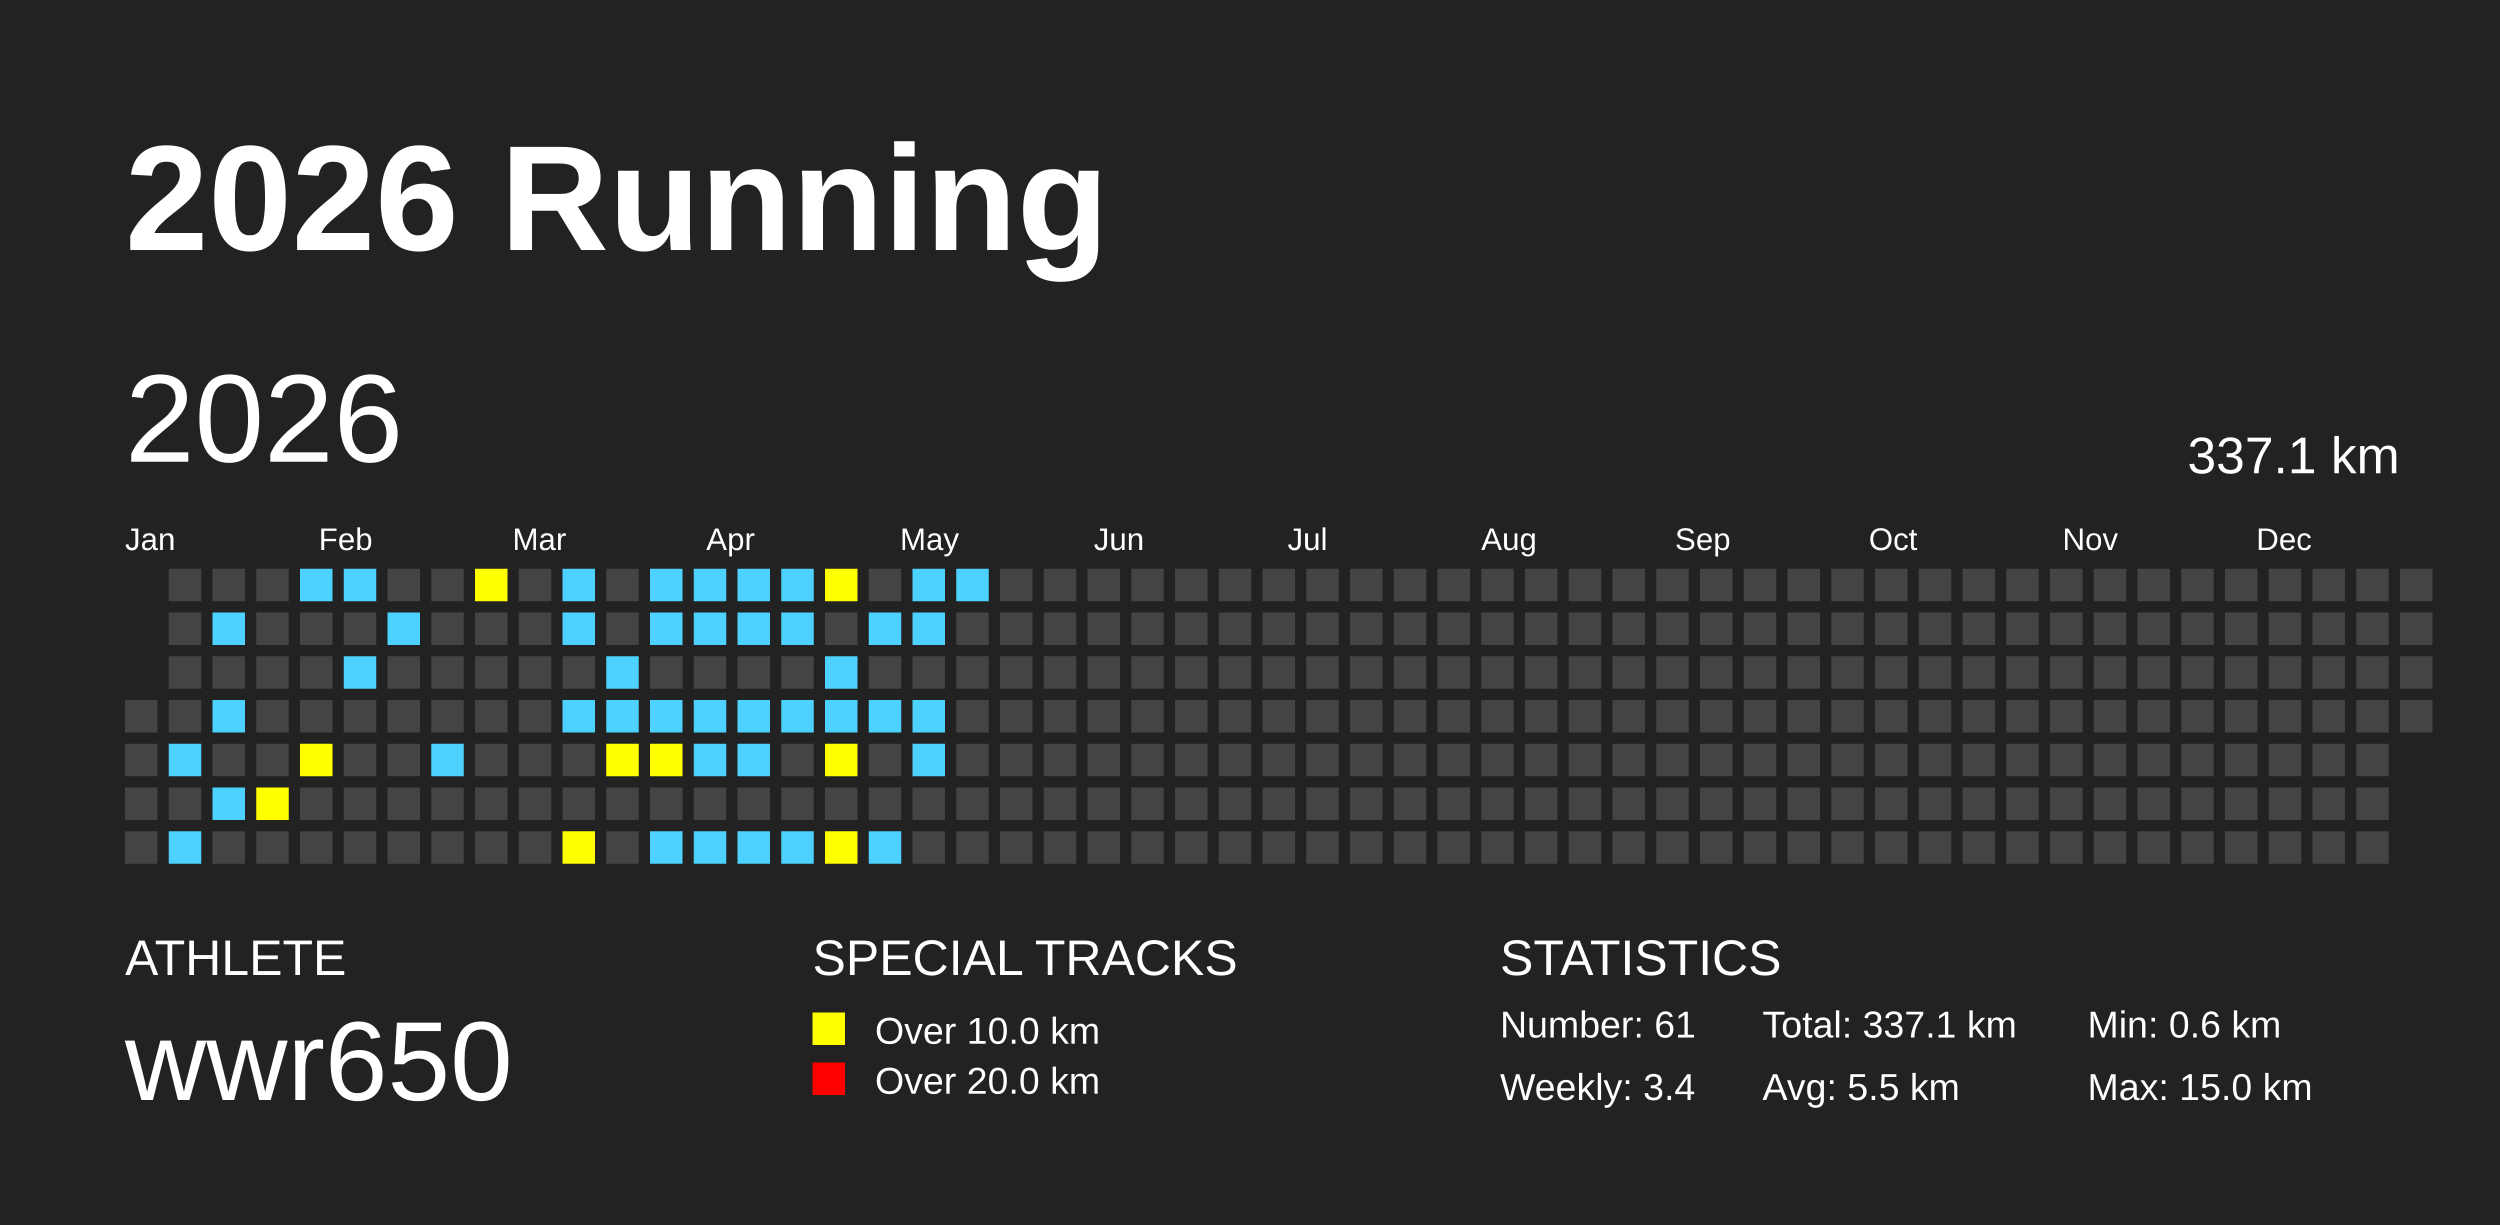
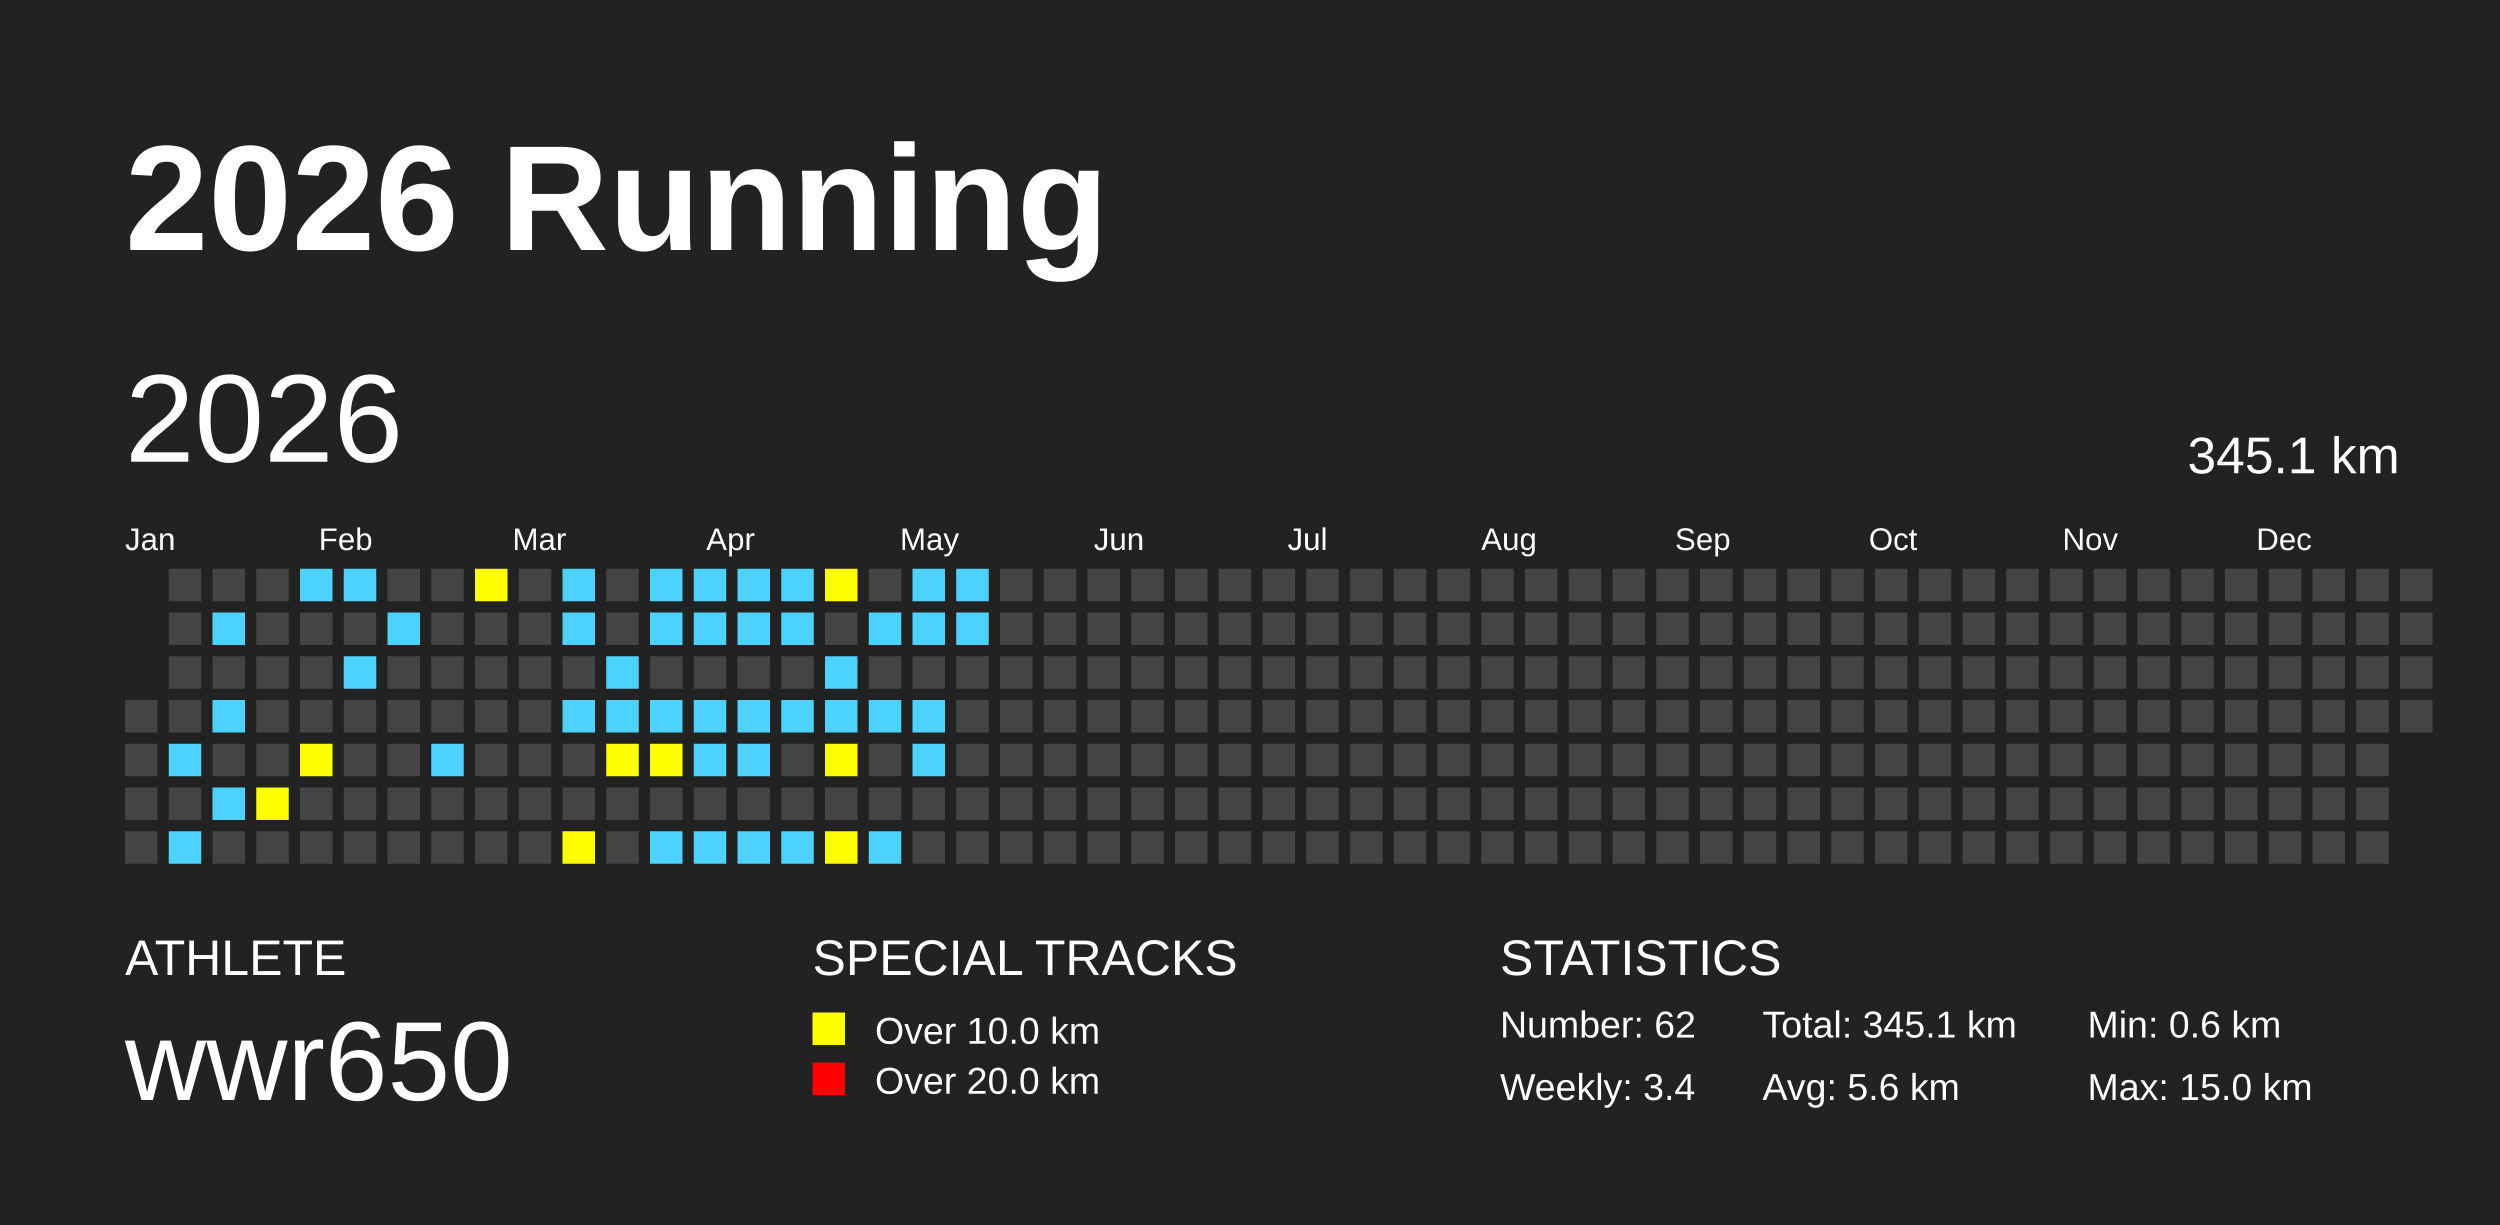
<svg xmlns="http://www.w3.org/2000/svg" baseProfile="full" height="98mm" version="1.1" viewBox="0,0,200,98" width="200mm">
  <defs />
  <rect fill="#222222" height="98" width="200" x="0" y="0" />
  <text fill="#FFFFFF" style="font-size:12px; font-family:Arial; font-weight:bold;" x="10" y="20">2026 Running</text>
  <text fill="#FFFFFF" style="font-size:4px; font-family:Arial" x="10" y="78">ATHLETE</text>
  <text fill="#FFFFFF" style="font-size:9px; font-family:Arial" x="10" y="88">wwr650</text>
  <text fill="#FFFFFF" style="font-size:4px; font-family:Arial" x="65" y="78">SPECIAL TRACKS</text>
  <rect fill="yellow" height="2.6" width="2.6" x="65" y="81" />
  <text fill="#FFFFFF" style="font-size:3px; font-family:Arial" x="70" y="83.5">Over 10.0 km</text>
  <rect fill="red" height="2.6" width="2.6" x="65" y="85" />
  <text fill="#FFFFFF" style="font-size:3px; font-family:Arial" x="70" y="87.5">Over 20.0 km</text>
  <text fill="#FFFFFF" style="font-size:4px; font-family:Arial" x="120" y="78">STATISTICS</text>
-   <text fill="#FFFFFF" style="font-size:3px; font-family:Arial" x="120" y="83">Number: 61</text>
+   <text fill="#FFFFFF" style="font-size:3px; font-family:Arial" x="120" y="83">Number: 62</text>
  <text fill="#FFFFFF" style="font-size:3px; font-family:Arial" x="120" y="88">Weekly: 3.4</text>
-   <text fill="#FFFFFF" style="font-size:3px; font-family:Arial" x="141" y="83">Total: 337.1 km</text>
-   <text fill="#FFFFFF" style="font-size:3px; font-family:Arial" x="141" y="88">Avg: 5.5 km</text>
+   <text fill="#FFFFFF" style="font-size:3px; font-family:Arial" x="141" y="83">Total: 345.1 km</text>
+   <text fill="#FFFFFF" style="font-size:3px; font-family:Arial" x="141" y="88">Avg: 5.6 km</text>
  <text fill="#FFFFFF" style="font-size:3px; font-family:Arial" x="167" y="83">Min: 0.6 km</text>
  <text fill="#FFFFFF" style="font-size:3px; font-family:Arial" x="167" y="88">Max: 15.0 km</text>
  <text dominant-baseline="hanging" fill="#FFFFFF" style="font-size:10.0px; font-family:Arial;" x="10" y="30">2026</text>
-   <text dominant-baseline="hanging" fill="#FFFFFF" style="font-size:4.125px; font-family:Arial;" x="175" y="35">337.1 km</text>
+   <text dominant-baseline="hanging" fill="#FFFFFF" style="font-size:4.125px; font-family:Arial;" x="175" y="35">345.1 km</text>
  <text fill="#FFFFFF" style="font-size:2.5px; font-family:Arial" x="10.0" y="44">Jan</text>
  <text fill="#FFFFFF" style="font-size:2.5px; font-family:Arial" x="25.5" y="44">Feb</text>
  <text fill="#FFFFFF" style="font-size:2.5px; font-family:Arial" x="41.0" y="44">Mar</text>
  <text fill="#FFFFFF" style="font-size:2.5px; font-family:Arial" x="56.5" y="44">Apr</text>
  <text fill="#FFFFFF" style="font-size:2.5px; font-family:Arial" x="72.0" y="44">May</text>
  <text fill="#FFFFFF" style="font-size:2.5px; font-family:Arial" x="87.5" y="44">Jun</text>
  <text fill="#FFFFFF" style="font-size:2.5px; font-family:Arial" x="103.0" y="44">Jul</text>
  <text fill="#FFFFFF" style="font-size:2.5px; font-family:Arial" x="118.5" y="44">Aug</text>
  <text fill="#FFFFFF" style="font-size:2.5px; font-family:Arial" x="134.0" y="44">Sep</text>
  <text fill="#FFFFFF" style="font-size:2.5px; font-family:Arial" x="149.5" y="44">Oct</text>
  <text fill="#FFFFFF" style="font-size:2.5px; font-family:Arial" x="165.0" y="44">Nov</text>
  <text fill="#FFFFFF" style="font-size:2.5px; font-family:Arial" x="180.5" y="44">Dec</text>
  <rect fill="#444444" height="2.6" width="2.6" x="10.0" y="56.0" />
  <rect fill="#444444" height="2.6" width="2.6" x="10.0" y="59.5" />
  <rect fill="#444444" height="2.6" width="2.6" x="10.0" y="63.0" />
  <rect fill="#444444" height="2.6" width="2.6" x="10.0" y="66.5" />
  <rect fill="#444444" height="2.6" width="2.6" x="13.5" y="45.5" />
  <rect fill="#444444" height="2.6" width="2.6" x="13.5" y="49.0" />
  <rect fill="#444444" height="2.6" width="2.6" x="13.5" y="52.5" />
  <rect fill="#444444" height="2.6" width="2.6" x="13.5" y="56.0" />
  <rect fill="#4DD2FF" height="2.6" width="2.6" x="13.5" y="59.5" />
  <rect fill="#444444" height="2.6" width="2.6" x="13.5" y="63.0" />
  <rect fill="#4DD2FF" height="2.6" width="2.6" x="13.5" y="66.5" />
  <rect fill="#444444" height="2.6" width="2.6" x="17.0" y="45.5" />
  <rect fill="#4DD2FF" height="2.6" width="2.6" x="17.0" y="49.0" />
  <rect fill="#444444" height="2.6" width="2.6" x="17.0" y="52.5" />
  <rect fill="#4DD2FF" height="2.6" width="2.6" x="17.0" y="56.0" />
  <rect fill="#444444" height="2.6" width="2.6" x="17.0" y="59.5" />
  <rect fill="#4DD2FF" height="2.6" width="2.6" x="17.0" y="63.0" />
  <rect fill="#444444" height="2.6" width="2.6" x="17.0" y="66.5" />
  <rect fill="#444444" height="2.6" width="2.6" x="20.5" y="45.5" />
  <rect fill="#444444" height="2.6" width="2.6" x="20.5" y="49.0" />
  <rect fill="#444444" height="2.6" width="2.6" x="20.5" y="52.5" />
  <rect fill="#444444" height="2.6" width="2.6" x="20.5" y="56.0" />
  <rect fill="#444444" height="2.6" width="2.6" x="20.5" y="59.5" />
  <rect fill="yellow" height="2.6" width="2.6" x="20.5" y="63.0" />
  <rect fill="#444444" height="2.6" width="2.6" x="20.5" y="66.5" />
  <rect fill="#4DD2FF" height="2.6" width="2.6" x="24.0" y="45.5" />
  <rect fill="#444444" height="2.6" width="2.6" x="24.0" y="49.0" />
  <rect fill="#444444" height="2.6" width="2.6" x="24.0" y="52.5" />
  <rect fill="#444444" height="2.6" width="2.6" x="24.0" y="56.0" />
  <rect fill="yellow" height="2.6" width="2.6" x="24.0" y="59.5" />
  <rect fill="#444444" height="2.6" width="2.6" x="24.0" y="63.0" />
  <rect fill="#444444" height="2.6" width="2.6" x="24.0" y="66.5" />
  <rect fill="#4DD2FF" height="2.6" width="2.6" x="27.5" y="45.5" />
  <rect fill="#444444" height="2.6" width="2.6" x="27.5" y="49.0" />
  <rect fill="#4DD2FF" height="2.6" width="2.6" x="27.5" y="52.5" />
  <rect fill="#444444" height="2.6" width="2.6" x="27.5" y="56.0" />
  <rect fill="#444444" height="2.6" width="2.6" x="27.5" y="59.5" />
  <rect fill="#444444" height="2.6" width="2.6" x="27.5" y="63.0" />
  <rect fill="#444444" height="2.6" width="2.6" x="27.5" y="66.5" />
  <rect fill="#444444" height="2.6" width="2.6" x="31.0" y="45.5" />
  <rect fill="#4DD2FF" height="2.6" width="2.6" x="31.0" y="49.0" />
  <rect fill="#444444" height="2.6" width="2.6" x="31.0" y="52.5" />
  <rect fill="#444444" height="2.6" width="2.6" x="31.0" y="56.0" />
  <rect fill="#444444" height="2.6" width="2.6" x="31.0" y="59.5" />
  <rect fill="#444444" height="2.6" width="2.6" x="31.0" y="63.0" />
  <rect fill="#444444" height="2.6" width="2.6" x="31.0" y="66.5" />
  <rect fill="#444444" height="2.6" width="2.6" x="34.5" y="45.5" />
  <rect fill="#444444" height="2.6" width="2.6" x="34.5" y="49.0" />
  <rect fill="#444444" height="2.6" width="2.6" x="34.5" y="52.5" />
  <rect fill="#444444" height="2.6" width="2.6" x="34.5" y="56.0" />
  <rect fill="#4DD2FF" height="2.6" width="2.6" x="34.5" y="59.5" />
  <rect fill="#444444" height="2.6" width="2.6" x="34.5" y="63.0" />
  <rect fill="#444444" height="2.6" width="2.6" x="34.5" y="66.5" />
  <rect fill="yellow" height="2.6" width="2.6" x="38.0" y="45.5" />
  <rect fill="#444444" height="2.6" width="2.6" x="38.0" y="49.0" />
  <rect fill="#444444" height="2.6" width="2.6" x="38.0" y="52.5" />
  <rect fill="#444444" height="2.6" width="2.6" x="38.0" y="56.0" />
  <rect fill="#444444" height="2.6" width="2.6" x="38.0" y="59.5" />
  <rect fill="#444444" height="2.6" width="2.6" x="38.0" y="63.0" />
  <rect fill="#444444" height="2.6" width="2.6" x="38.0" y="66.5" />
  <rect fill="#444444" height="2.6" width="2.6" x="41.5" y="45.5" />
  <rect fill="#444444" height="2.6" width="2.6" x="41.5" y="49.0" />
  <rect fill="#444444" height="2.6" width="2.6" x="41.5" y="52.5" />
  <rect fill="#444444" height="2.6" width="2.6" x="41.5" y="56.0" />
  <rect fill="#444444" height="2.6" width="2.6" x="41.5" y="59.5" />
  <rect fill="#444444" height="2.6" width="2.6" x="41.5" y="63.0" />
  <rect fill="#444444" height="2.6" width="2.6" x="41.5" y="66.5" />
  <rect fill="#4DD2FF" height="2.6" width="2.6" x="45.0" y="45.5" />
  <rect fill="#4DD2FF" height="2.6" width="2.6" x="45.0" y="49.0" />
  <rect fill="#444444" height="2.6" width="2.6" x="45.0" y="52.5" />
  <rect fill="#4DD2FF" height="2.6" width="2.6" x="45.0" y="56.0" />
  <rect fill="#444444" height="2.6" width="2.6" x="45.0" y="59.5" />
  <rect fill="#444444" height="2.6" width="2.6" x="45.0" y="63.0" />
  <rect fill="yellow" height="2.6" width="2.6" x="45.0" y="66.5" />
  <rect fill="#444444" height="2.6" width="2.6" x="48.5" y="45.5" />
  <rect fill="#444444" height="2.6" width="2.6" x="48.5" y="49.0" />
  <rect fill="#4DD2FF" height="2.6" width="2.6" x="48.5" y="52.5" />
  <rect fill="#4DD2FF" height="2.6" width="2.6" x="48.5" y="56.0" />
  <rect fill="yellow" height="2.6" width="2.6" x="48.5" y="59.5" />
  <rect fill="#444444" height="2.6" width="2.6" x="48.5" y="63.0" />
  <rect fill="#444444" height="2.6" width="2.6" x="48.5" y="66.5" />
  <rect fill="#4DD2FF" height="2.6" width="2.6" x="52.0" y="45.5" />
  <rect fill="#4DD2FF" height="2.6" width="2.6" x="52.0" y="49.0" />
  <rect fill="#444444" height="2.6" width="2.6" x="52.0" y="52.5" />
  <rect fill="#4DD2FF" height="2.6" width="2.6" x="52.0" y="56.0" />
  <rect fill="yellow" height="2.6" width="2.6" x="52.0" y="59.5" />
  <rect fill="#444444" height="2.6" width="2.6" x="52.0" y="63.0" />
  <rect fill="#4DD2FF" height="2.6" width="2.6" x="52.0" y="66.5" />
  <rect fill="#4DD2FF" height="2.6" width="2.6" x="55.5" y="45.5" />
  <rect fill="#4DD2FF" height="2.6" width="2.6" x="55.5" y="49.0" />
  <rect fill="#444444" height="2.6" width="2.6" x="55.5" y="52.5" />
  <rect fill="#4DD2FF" height="2.6" width="2.6" x="55.5" y="56.0" />
  <rect fill="#4DD2FF" height="2.6" width="2.6" x="55.5" y="59.5" />
  <rect fill="#444444" height="2.6" width="2.6" x="55.5" y="63.0" />
  <rect fill="#4DD2FF" height="2.6" width="2.6" x="55.5" y="66.5" />
  <rect fill="#4DD2FF" height="2.6" width="2.6" x="59.0" y="45.5" />
  <rect fill="#4DD2FF" height="2.6" width="2.6" x="59.0" y="49.0" />
  <rect fill="#444444" height="2.6" width="2.6" x="59.0" y="52.5" />
  <rect fill="#4DD2FF" height="2.6" width="2.6" x="59.0" y="56.0" />
  <rect fill="#4DD2FF" height="2.6" width="2.6" x="59.0" y="59.5" />
  <rect fill="#444444" height="2.6" width="2.6" x="59.0" y="63.0" />
  <rect fill="#4DD2FF" height="2.6" width="2.6" x="59.0" y="66.5" />
  <rect fill="#4DD2FF" height="2.6" width="2.6" x="62.5" y="45.5" />
  <rect fill="#4DD2FF" height="2.6" width="2.6" x="62.5" y="49.0" />
  <rect fill="#444444" height="2.6" width="2.6" x="62.5" y="52.5" />
  <rect fill="#4DD2FF" height="2.6" width="2.6" x="62.5" y="56.0" />
  <rect fill="#444444" height="2.6" width="2.6" x="62.5" y="59.5" />
  <rect fill="#444444" height="2.6" width="2.6" x="62.5" y="63.0" />
  <rect fill="#4DD2FF" height="2.6" width="2.6" x="62.5" y="66.5" />
  <rect fill="yellow" height="2.6" width="2.6" x="66.0" y="45.5" />
  <rect fill="#444444" height="2.6" width="2.6" x="66.0" y="49.0" />
  <rect fill="#4DD2FF" height="2.6" width="2.6" x="66.0" y="52.5" />
  <rect fill="#4DD2FF" height="2.6" width="2.6" x="66.0" y="56.0" />
  <rect fill="yellow" height="2.6" width="2.6" x="66.0" y="59.5" />
  <rect fill="#444444" height="2.6" width="2.6" x="66.0" y="63.0" />
  <rect fill="yellow" height="2.6" width="2.6" x="66.0" y="66.5" />
  <rect fill="#444444" height="2.6" width="2.6" x="69.5" y="45.5" />
  <rect fill="#4DD2FF" height="2.6" width="2.6" x="69.5" y="49.0" />
  <rect fill="#444444" height="2.6" width="2.6" x="69.5" y="52.5" />
  <rect fill="#4DD2FF" height="2.6" width="2.6" x="69.5" y="56.0" />
  <rect fill="#444444" height="2.6" width="2.6" x="69.5" y="59.5" />
  <rect fill="#444444" height="2.6" width="2.6" x="69.5" y="63.0" />
  <rect fill="#4DD2FF" height="2.6" width="2.6" x="69.5" y="66.5" />
  <rect fill="#4DD2FF" height="2.6" width="2.6" x="73.0" y="45.5" />
  <rect fill="#4DD2FF" height="2.6" width="2.6" x="73.0" y="49.0" />
  <rect fill="#444444" height="2.6" width="2.6" x="73.0" y="52.5" />
  <rect fill="#4DD2FF" height="2.6" width="2.6" x="73.0" y="56.0" />
  <rect fill="#4DD2FF" height="2.6" width="2.6" x="73.0" y="59.5" />
  <rect fill="#444444" height="2.6" width="2.6" x="73.0" y="63.0" />
  <rect fill="#444444" height="2.6" width="2.6" x="73.0" y="66.5" />
  <rect fill="#4DD2FF" height="2.6" width="2.6" x="76.5" y="45.5" />
-   <rect fill="#444444" height="2.6" width="2.6" x="76.5" y="49.0" />
+   <rect fill="#4DD2FF" height="2.6" width="2.6" x="76.5" y="49.0" />
  <rect fill="#444444" height="2.6" width="2.6" x="76.5" y="52.5" />
  <rect fill="#444444" height="2.6" width="2.6" x="76.5" y="56.0" />
  <rect fill="#444444" height="2.6" width="2.6" x="76.5" y="59.5" />
  <rect fill="#444444" height="2.6" width="2.6" x="76.5" y="63.0" />
  <rect fill="#444444" height="2.6" width="2.6" x="76.5" y="66.5" />
  <rect fill="#444444" height="2.6" width="2.6" x="80.0" y="45.5" />
  <rect fill="#444444" height="2.6" width="2.6" x="80.0" y="49.0" />
  <rect fill="#444444" height="2.6" width="2.6" x="80.0" y="52.5" />
  <rect fill="#444444" height="2.6" width="2.6" x="80.0" y="56.0" />
  <rect fill="#444444" height="2.6" width="2.6" x="80.0" y="59.5" />
  <rect fill="#444444" height="2.6" width="2.6" x="80.0" y="63.0" />
  <rect fill="#444444" height="2.6" width="2.6" x="80.0" y="66.5" />
  <rect fill="#444444" height="2.6" width="2.6" x="83.5" y="45.5" />
  <rect fill="#444444" height="2.6" width="2.6" x="83.5" y="49.0" />
  <rect fill="#444444" height="2.6" width="2.6" x="83.5" y="52.5" />
  <rect fill="#444444" height="2.6" width="2.6" x="83.5" y="56.0" />
  <rect fill="#444444" height="2.6" width="2.6" x="83.5" y="59.5" />
  <rect fill="#444444" height="2.6" width="2.6" x="83.5" y="63.0" />
  <rect fill="#444444" height="2.6" width="2.6" x="83.5" y="66.5" />
  <rect fill="#444444" height="2.6" width="2.6" x="87.0" y="45.5" />
  <rect fill="#444444" height="2.6" width="2.6" x="87.0" y="49.0" />
  <rect fill="#444444" height="2.6" width="2.6" x="87.0" y="52.5" />
  <rect fill="#444444" height="2.6" width="2.6" x="87.0" y="56.0" />
  <rect fill="#444444" height="2.6" width="2.6" x="87.0" y="59.5" />
  <rect fill="#444444" height="2.6" width="2.6" x="87.0" y="63.0" />
  <rect fill="#444444" height="2.6" width="2.6" x="87.0" y="66.5" />
  <rect fill="#444444" height="2.6" width="2.6" x="90.5" y="45.5" />
  <rect fill="#444444" height="2.6" width="2.6" x="90.5" y="49.0" />
  <rect fill="#444444" height="2.6" width="2.6" x="90.5" y="52.5" />
  <rect fill="#444444" height="2.6" width="2.6" x="90.5" y="56.0" />
  <rect fill="#444444" height="2.6" width="2.6" x="90.5" y="59.5" />
  <rect fill="#444444" height="2.6" width="2.6" x="90.5" y="63.0" />
  <rect fill="#444444" height="2.6" width="2.6" x="90.5" y="66.5" />
  <rect fill="#444444" height="2.6" width="2.6" x="94.0" y="45.5" />
  <rect fill="#444444" height="2.6" width="2.6" x="94.0" y="49.0" />
  <rect fill="#444444" height="2.6" width="2.6" x="94.0" y="52.5" />
  <rect fill="#444444" height="2.6" width="2.6" x="94.0" y="56.0" />
  <rect fill="#444444" height="2.6" width="2.6" x="94.0" y="59.5" />
  <rect fill="#444444" height="2.6" width="2.6" x="94.0" y="63.0" />
  <rect fill="#444444" height="2.6" width="2.6" x="94.0" y="66.5" />
  <rect fill="#444444" height="2.6" width="2.6" x="97.5" y="45.5" />
  <rect fill="#444444" height="2.6" width="2.6" x="97.5" y="49.0" />
  <rect fill="#444444" height="2.6" width="2.6" x="97.5" y="52.5" />
  <rect fill="#444444" height="2.6" width="2.6" x="97.5" y="56.0" />
  <rect fill="#444444" height="2.6" width="2.6" x="97.5" y="59.5" />
  <rect fill="#444444" height="2.6" width="2.6" x="97.5" y="63.0" />
  <rect fill="#444444" height="2.6" width="2.6" x="97.5" y="66.5" />
  <rect fill="#444444" height="2.6" width="2.6" x="101.0" y="45.5" />
  <rect fill="#444444" height="2.6" width="2.6" x="101.0" y="49.0" />
  <rect fill="#444444" height="2.6" width="2.6" x="101.0" y="52.5" />
  <rect fill="#444444" height="2.6" width="2.6" x="101.0" y="56.0" />
  <rect fill="#444444" height="2.6" width="2.6" x="101.0" y="59.5" />
  <rect fill="#444444" height="2.6" width="2.6" x="101.0" y="63.0" />
  <rect fill="#444444" height="2.6" width="2.6" x="101.0" y="66.5" />
  <rect fill="#444444" height="2.6" width="2.6" x="104.5" y="45.5" />
  <rect fill="#444444" height="2.6" width="2.6" x="104.5" y="49.0" />
  <rect fill="#444444" height="2.6" width="2.6" x="104.5" y="52.5" />
  <rect fill="#444444" height="2.6" width="2.6" x="104.5" y="56.0" />
  <rect fill="#444444" height="2.6" width="2.6" x="104.5" y="59.5" />
  <rect fill="#444444" height="2.6" width="2.6" x="104.5" y="63.0" />
  <rect fill="#444444" height="2.6" width="2.6" x="104.5" y="66.5" />
  <rect fill="#444444" height="2.6" width="2.6" x="108.0" y="45.5" />
  <rect fill="#444444" height="2.6" width="2.6" x="108.0" y="49.0" />
  <rect fill="#444444" height="2.6" width="2.6" x="108.0" y="52.5" />
  <rect fill="#444444" height="2.6" width="2.6" x="108.0" y="56.0" />
  <rect fill="#444444" height="2.6" width="2.6" x="108.0" y="59.5" />
  <rect fill="#444444" height="2.6" width="2.6" x="108.0" y="63.0" />
  <rect fill="#444444" height="2.6" width="2.6" x="108.0" y="66.5" />
  <rect fill="#444444" height="2.6" width="2.6" x="111.5" y="45.5" />
  <rect fill="#444444" height="2.6" width="2.6" x="111.5" y="49.0" />
  <rect fill="#444444" height="2.6" width="2.6" x="111.5" y="52.5" />
  <rect fill="#444444" height="2.6" width="2.6" x="111.5" y="56.0" />
  <rect fill="#444444" height="2.6" width="2.6" x="111.5" y="59.5" />
  <rect fill="#444444" height="2.6" width="2.6" x="111.5" y="63.0" />
  <rect fill="#444444" height="2.6" width="2.6" x="111.5" y="66.5" />
  <rect fill="#444444" height="2.6" width="2.6" x="115.0" y="45.5" />
  <rect fill="#444444" height="2.6" width="2.6" x="115.0" y="49.0" />
  <rect fill="#444444" height="2.6" width="2.6" x="115.0" y="52.5" />
  <rect fill="#444444" height="2.6" width="2.6" x="115.0" y="56.0" />
  <rect fill="#444444" height="2.6" width="2.6" x="115.0" y="59.5" />
  <rect fill="#444444" height="2.6" width="2.6" x="115.0" y="63.0" />
  <rect fill="#444444" height="2.6" width="2.6" x="115.0" y="66.5" />
  <rect fill="#444444" height="2.6" width="2.6" x="118.5" y="45.5" />
  <rect fill="#444444" height="2.6" width="2.6" x="118.5" y="49.0" />
  <rect fill="#444444" height="2.6" width="2.6" x="118.5" y="52.5" />
  <rect fill="#444444" height="2.6" width="2.6" x="118.5" y="56.0" />
  <rect fill="#444444" height="2.6" width="2.6" x="118.5" y="59.5" />
  <rect fill="#444444" height="2.6" width="2.6" x="118.5" y="63.0" />
  <rect fill="#444444" height="2.6" width="2.6" x="118.5" y="66.5" />
  <rect fill="#444444" height="2.6" width="2.6" x="122.0" y="45.5" />
  <rect fill="#444444" height="2.6" width="2.6" x="122.0" y="49.0" />
  <rect fill="#444444" height="2.6" width="2.6" x="122.0" y="52.5" />
  <rect fill="#444444" height="2.6" width="2.6" x="122.0" y="56.0" />
  <rect fill="#444444" height="2.6" width="2.6" x="122.0" y="59.5" />
  <rect fill="#444444" height="2.6" width="2.6" x="122.0" y="63.0" />
  <rect fill="#444444" height="2.6" width="2.6" x="122.0" y="66.5" />
  <rect fill="#444444" height="2.6" width="2.6" x="125.5" y="45.5" />
  <rect fill="#444444" height="2.6" width="2.6" x="125.5" y="49.0" />
  <rect fill="#444444" height="2.6" width="2.6" x="125.5" y="52.5" />
  <rect fill="#444444" height="2.6" width="2.6" x="125.5" y="56.0" />
  <rect fill="#444444" height="2.6" width="2.6" x="125.5" y="59.5" />
  <rect fill="#444444" height="2.6" width="2.6" x="125.5" y="63.0" />
  <rect fill="#444444" height="2.6" width="2.6" x="125.5" y="66.5" />
  <rect fill="#444444" height="2.6" width="2.6" x="129.0" y="45.5" />
  <rect fill="#444444" height="2.6" width="2.6" x="129.0" y="49.0" />
  <rect fill="#444444" height="2.6" width="2.6" x="129.0" y="52.5" />
  <rect fill="#444444" height="2.6" width="2.6" x="129.0" y="56.0" />
  <rect fill="#444444" height="2.6" width="2.6" x="129.0" y="59.5" />
  <rect fill="#444444" height="2.6" width="2.6" x="129.0" y="63.0" />
  <rect fill="#444444" height="2.6" width="2.6" x="129.0" y="66.5" />
  <rect fill="#444444" height="2.6" width="2.6" x="132.5" y="45.5" />
  <rect fill="#444444" height="2.6" width="2.6" x="132.5" y="49.0" />
  <rect fill="#444444" height="2.6" width="2.6" x="132.5" y="52.5" />
  <rect fill="#444444" height="2.6" width="2.6" x="132.5" y="56.0" />
  <rect fill="#444444" height="2.6" width="2.6" x="132.5" y="59.5" />
  <rect fill="#444444" height="2.6" width="2.6" x="132.5" y="63.0" />
  <rect fill="#444444" height="2.6" width="2.6" x="132.5" y="66.5" />
  <rect fill="#444444" height="2.6" width="2.6" x="136.0" y="45.5" />
  <rect fill="#444444" height="2.6" width="2.6" x="136.0" y="49.0" />
  <rect fill="#444444" height="2.6" width="2.6" x="136.0" y="52.5" />
  <rect fill="#444444" height="2.6" width="2.6" x="136.0" y="56.0" />
  <rect fill="#444444" height="2.6" width="2.6" x="136.0" y="59.5" />
  <rect fill="#444444" height="2.6" width="2.6" x="136.0" y="63.0" />
  <rect fill="#444444" height="2.6" width="2.6" x="136.0" y="66.5" />
  <rect fill="#444444" height="2.6" width="2.6" x="139.5" y="45.5" />
  <rect fill="#444444" height="2.6" width="2.6" x="139.5" y="49.0" />
  <rect fill="#444444" height="2.6" width="2.6" x="139.5" y="52.5" />
  <rect fill="#444444" height="2.6" width="2.6" x="139.5" y="56.0" />
  <rect fill="#444444" height="2.6" width="2.6" x="139.5" y="59.5" />
  <rect fill="#444444" height="2.6" width="2.6" x="139.5" y="63.0" />
  <rect fill="#444444" height="2.6" width="2.6" x="139.5" y="66.5" />
  <rect fill="#444444" height="2.6" width="2.6" x="143.0" y="45.5" />
  <rect fill="#444444" height="2.6" width="2.6" x="143.0" y="49.0" />
  <rect fill="#444444" height="2.6" width="2.6" x="143.0" y="52.5" />
  <rect fill="#444444" height="2.6" width="2.6" x="143.0" y="56.0" />
  <rect fill="#444444" height="2.6" width="2.6" x="143.0" y="59.5" />
  <rect fill="#444444" height="2.6" width="2.6" x="143.0" y="63.0" />
  <rect fill="#444444" height="2.6" width="2.6" x="143.0" y="66.5" />
  <rect fill="#444444" height="2.6" width="2.6" x="146.5" y="45.5" />
  <rect fill="#444444" height="2.6" width="2.6" x="146.5" y="49.0" />
  <rect fill="#444444" height="2.6" width="2.6" x="146.5" y="52.5" />
  <rect fill="#444444" height="2.6" width="2.6" x="146.5" y="56.0" />
  <rect fill="#444444" height="2.6" width="2.6" x="146.5" y="59.5" />
  <rect fill="#444444" height="2.6" width="2.6" x="146.5" y="63.0" />
  <rect fill="#444444" height="2.6" width="2.6" x="146.5" y="66.5" />
  <rect fill="#444444" height="2.6" width="2.6" x="150.0" y="45.5" />
  <rect fill="#444444" height="2.6" width="2.6" x="150.0" y="49.0" />
  <rect fill="#444444" height="2.6" width="2.6" x="150.0" y="52.5" />
  <rect fill="#444444" height="2.6" width="2.6" x="150.0" y="56.0" />
  <rect fill="#444444" height="2.6" width="2.6" x="150.0" y="59.5" />
  <rect fill="#444444" height="2.6" width="2.6" x="150.0" y="63.0" />
  <rect fill="#444444" height="2.6" width="2.6" x="150.0" y="66.5" />
  <rect fill="#444444" height="2.6" width="2.6" x="153.5" y="45.5" />
  <rect fill="#444444" height="2.6" width="2.6" x="153.5" y="49.0" />
  <rect fill="#444444" height="2.6" width="2.6" x="153.5" y="52.5" />
  <rect fill="#444444" height="2.6" width="2.6" x="153.5" y="56.0" />
  <rect fill="#444444" height="2.6" width="2.6" x="153.5" y="59.5" />
  <rect fill="#444444" height="2.6" width="2.6" x="153.5" y="63.0" />
  <rect fill="#444444" height="2.6" width="2.6" x="153.5" y="66.5" />
  <rect fill="#444444" height="2.6" width="2.6" x="157.0" y="45.5" />
  <rect fill="#444444" height="2.6" width="2.6" x="157.0" y="49.0" />
  <rect fill="#444444" height="2.6" width="2.6" x="157.0" y="52.5" />
  <rect fill="#444444" height="2.6" width="2.6" x="157.0" y="56.0" />
  <rect fill="#444444" height="2.6" width="2.6" x="157.0" y="59.5" />
  <rect fill="#444444" height="2.6" width="2.6" x="157.0" y="63.0" />
  <rect fill="#444444" height="2.6" width="2.6" x="157.0" y="66.5" />
  <rect fill="#444444" height="2.6" width="2.6" x="160.5" y="45.5" />
  <rect fill="#444444" height="2.6" width="2.6" x="160.5" y="49.0" />
  <rect fill="#444444" height="2.6" width="2.6" x="160.5" y="52.5" />
  <rect fill="#444444" height="2.6" width="2.6" x="160.5" y="56.0" />
  <rect fill="#444444" height="2.6" width="2.6" x="160.5" y="59.5" />
  <rect fill="#444444" height="2.6" width="2.6" x="160.5" y="63.0" />
  <rect fill="#444444" height="2.6" width="2.6" x="160.5" y="66.5" />
  <rect fill="#444444" height="2.6" width="2.6" x="164.0" y="45.5" />
  <rect fill="#444444" height="2.6" width="2.6" x="164.0" y="49.0" />
  <rect fill="#444444" height="2.6" width="2.6" x="164.0" y="52.5" />
  <rect fill="#444444" height="2.6" width="2.6" x="164.0" y="56.0" />
  <rect fill="#444444" height="2.6" width="2.6" x="164.0" y="59.5" />
  <rect fill="#444444" height="2.6" width="2.6" x="164.0" y="63.0" />
  <rect fill="#444444" height="2.6" width="2.6" x="164.0" y="66.5" />
  <rect fill="#444444" height="2.6" width="2.6" x="167.5" y="45.5" />
  <rect fill="#444444" height="2.6" width="2.6" x="167.5" y="49.0" />
  <rect fill="#444444" height="2.6" width="2.6" x="167.5" y="52.5" />
  <rect fill="#444444" height="2.6" width="2.6" x="167.5" y="56.0" />
  <rect fill="#444444" height="2.6" width="2.6" x="167.5" y="59.5" />
  <rect fill="#444444" height="2.6" width="2.6" x="167.5" y="63.0" />
  <rect fill="#444444" height="2.6" width="2.6" x="167.5" y="66.5" />
  <rect fill="#444444" height="2.6" width="2.6" x="171.0" y="45.5" />
  <rect fill="#444444" height="2.6" width="2.6" x="171.0" y="49.0" />
  <rect fill="#444444" height="2.6" width="2.6" x="171.0" y="52.5" />
  <rect fill="#444444" height="2.6" width="2.6" x="171.0" y="56.0" />
  <rect fill="#444444" height="2.6" width="2.6" x="171.0" y="59.5" />
  <rect fill="#444444" height="2.6" width="2.6" x="171.0" y="63.0" />
  <rect fill="#444444" height="2.6" width="2.6" x="171.0" y="66.5" />
  <rect fill="#444444" height="2.6" width="2.6" x="174.5" y="45.5" />
  <rect fill="#444444" height="2.6" width="2.6" x="174.5" y="49.0" />
  <rect fill="#444444" height="2.6" width="2.6" x="174.5" y="52.5" />
  <rect fill="#444444" height="2.6" width="2.6" x="174.5" y="56.0" />
  <rect fill="#444444" height="2.6" width="2.6" x="174.5" y="59.5" />
  <rect fill="#444444" height="2.6" width="2.6" x="174.5" y="63.0" />
  <rect fill="#444444" height="2.6" width="2.6" x="174.5" y="66.5" />
  <rect fill="#444444" height="2.6" width="2.6" x="178.0" y="45.5" />
  <rect fill="#444444" height="2.6" width="2.6" x="178.0" y="49.0" />
  <rect fill="#444444" height="2.6" width="2.6" x="178.0" y="52.5" />
  <rect fill="#444444" height="2.6" width="2.6" x="178.0" y="56.0" />
  <rect fill="#444444" height="2.6" width="2.6" x="178.0" y="59.5" />
  <rect fill="#444444" height="2.6" width="2.6" x="178.0" y="63.0" />
  <rect fill="#444444" height="2.6" width="2.6" x="178.0" y="66.5" />
  <rect fill="#444444" height="2.6" width="2.6" x="181.5" y="45.5" />
  <rect fill="#444444" height="2.6" width="2.6" x="181.5" y="49.0" />
  <rect fill="#444444" height="2.6" width="2.6" x="181.5" y="52.5" />
  <rect fill="#444444" height="2.6" width="2.6" x="181.5" y="56.0" />
  <rect fill="#444444" height="2.6" width="2.6" x="181.5" y="59.5" />
  <rect fill="#444444" height="2.6" width="2.6" x="181.5" y="63.0" />
  <rect fill="#444444" height="2.6" width="2.6" x="181.5" y="66.5" />
  <rect fill="#444444" height="2.6" width="2.6" x="185.0" y="45.5" />
  <rect fill="#444444" height="2.6" width="2.6" x="185.0" y="49.0" />
  <rect fill="#444444" height="2.6" width="2.6" x="185.0" y="52.5" />
  <rect fill="#444444" height="2.6" width="2.6" x="185.0" y="56.0" />
  <rect fill="#444444" height="2.6" width="2.6" x="185.0" y="59.5" />
  <rect fill="#444444" height="2.6" width="2.6" x="185.0" y="63.0" />
  <rect fill="#444444" height="2.6" width="2.6" x="185.0" y="66.5" />
  <rect fill="#444444" height="2.6" width="2.6" x="188.5" y="45.5" />
  <rect fill="#444444" height="2.6" width="2.6" x="188.5" y="49.0" />
  <rect fill="#444444" height="2.6" width="2.6" x="188.5" y="52.5" />
  <rect fill="#444444" height="2.6" width="2.6" x="188.5" y="56.0" />
  <rect fill="#444444" height="2.6" width="2.6" x="188.5" y="59.5" />
  <rect fill="#444444" height="2.6" width="2.6" x="188.5" y="63.0" />
  <rect fill="#444444" height="2.6" width="2.6" x="188.5" y="66.5" />
  <rect fill="#444444" height="2.6" width="2.6" x="192.0" y="45.5" />
  <rect fill="#444444" height="2.6" width="2.6" x="192.0" y="49.0" />
  <rect fill="#444444" height="2.6" width="2.6" x="192.0" y="52.5" />
  <rect fill="#444444" height="2.6" width="2.6" x="192.0" y="56.0" />
</svg>
